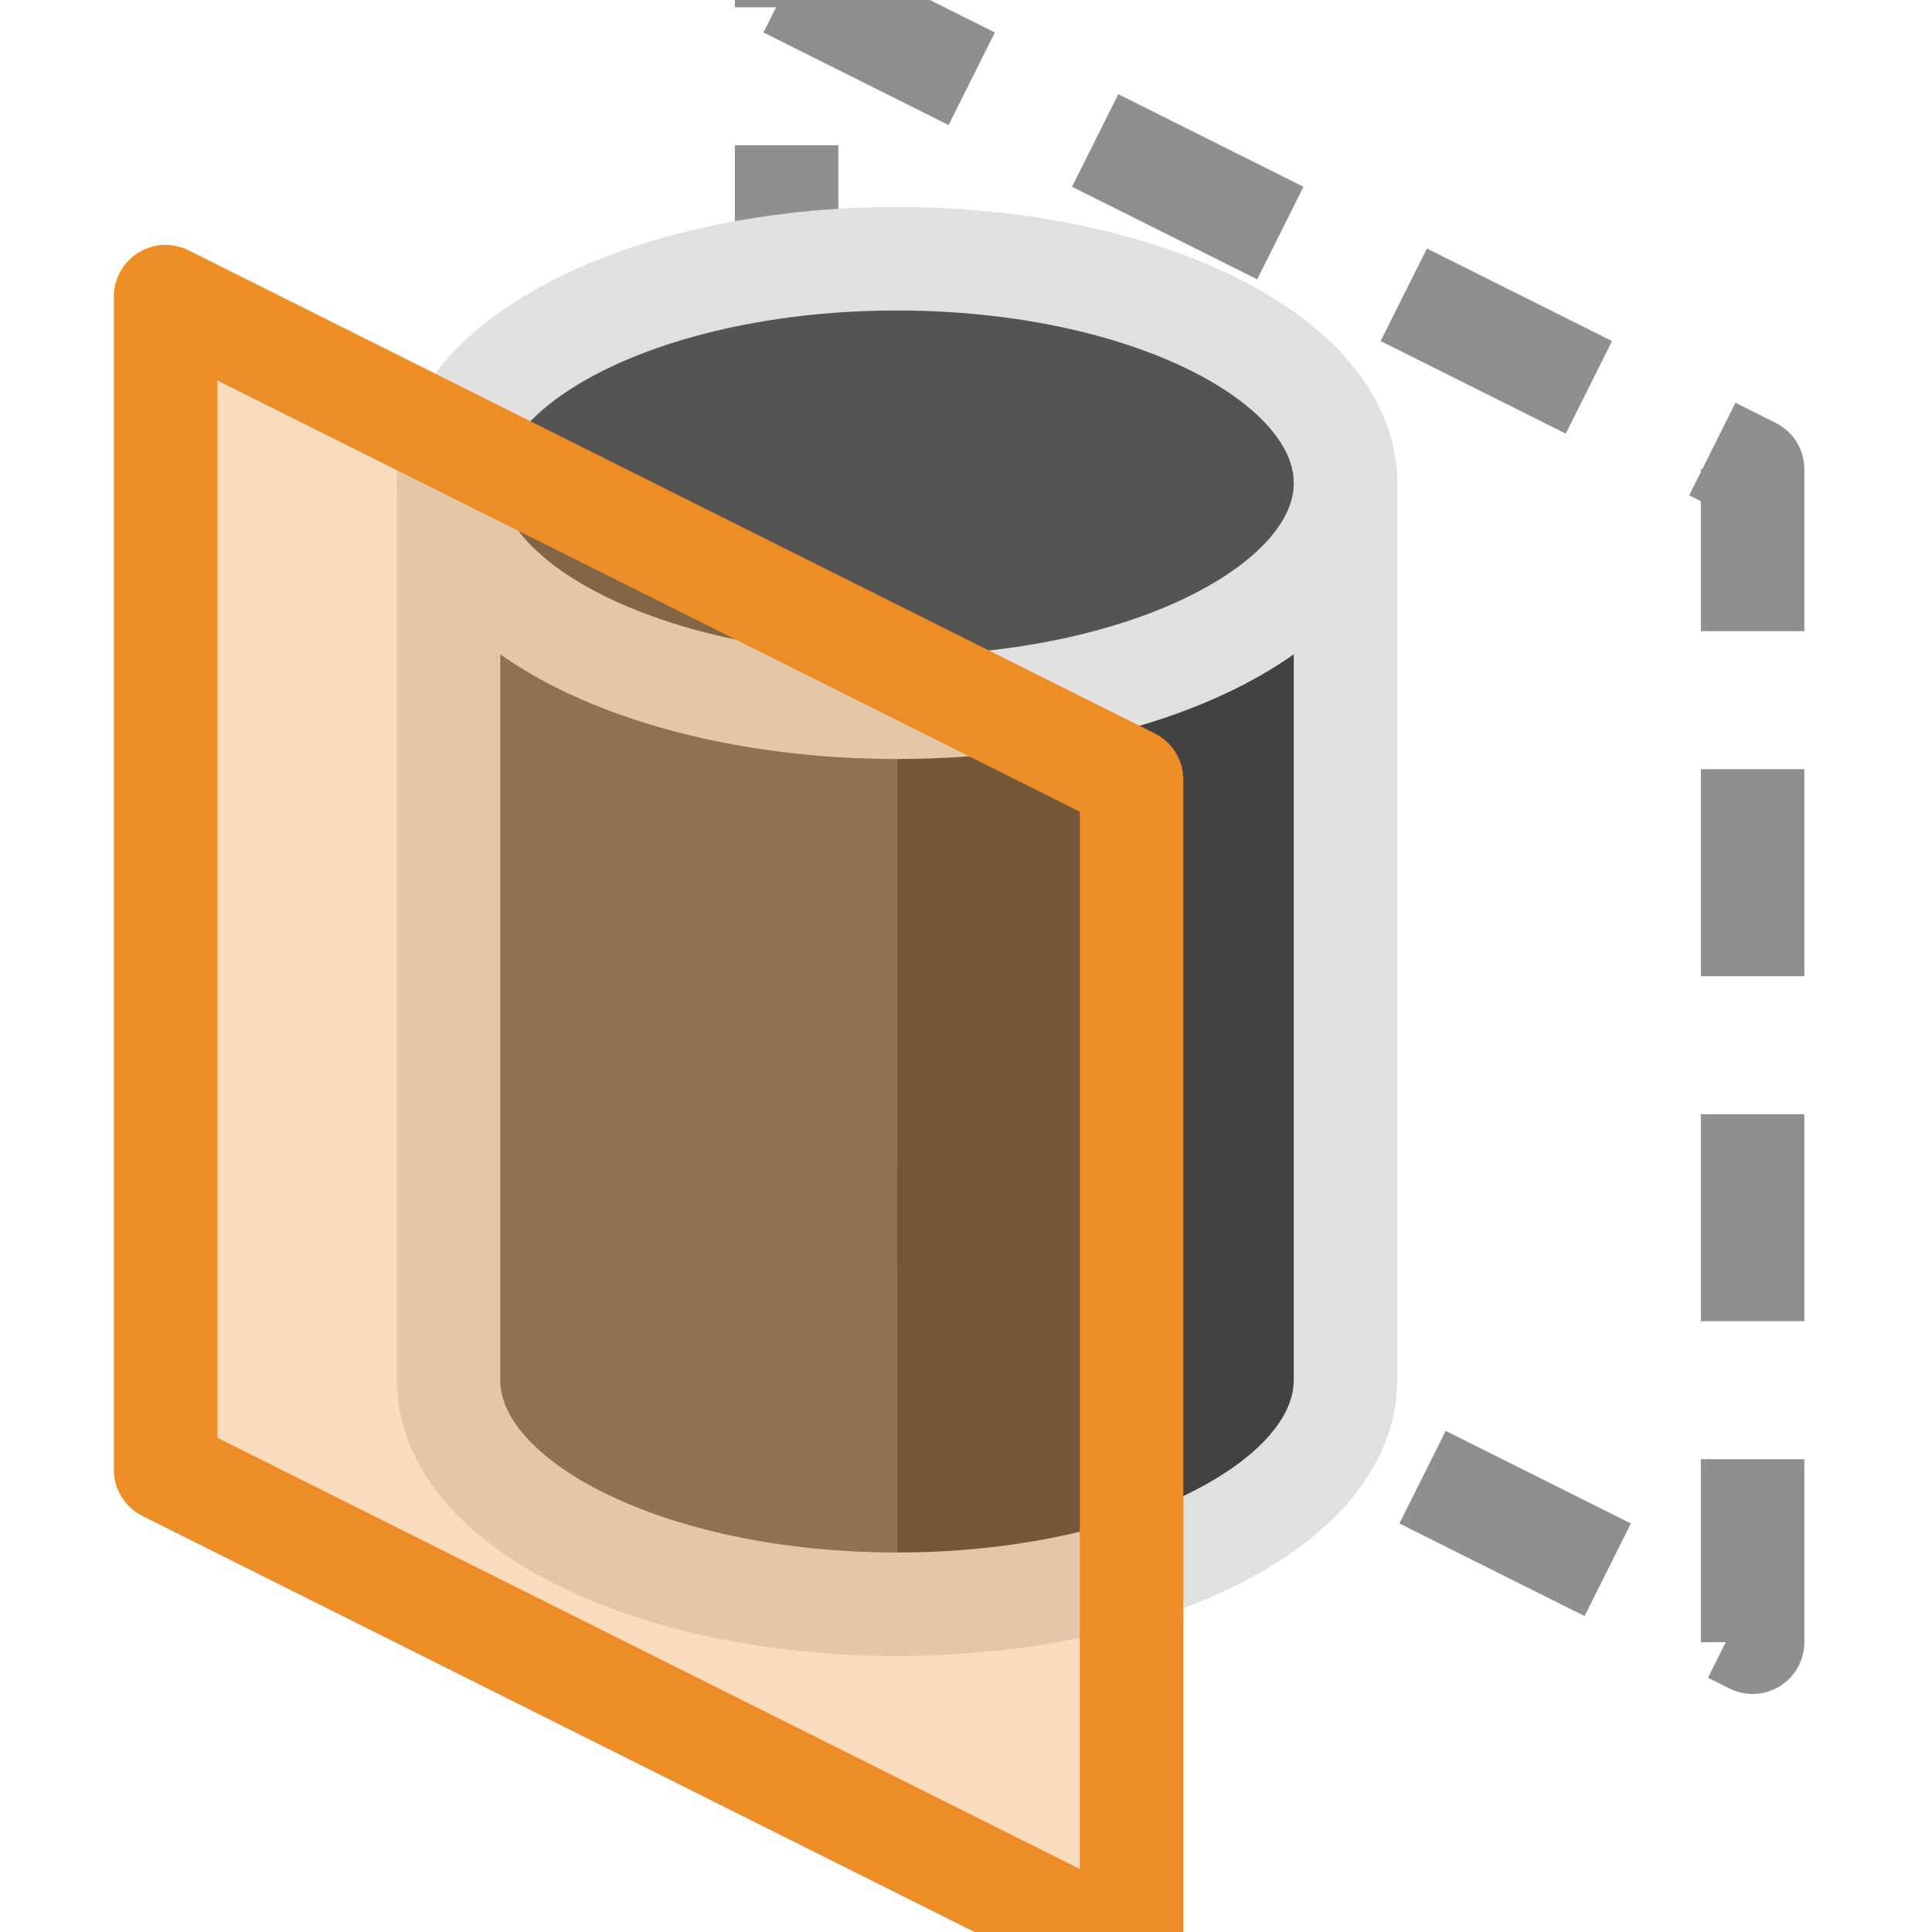
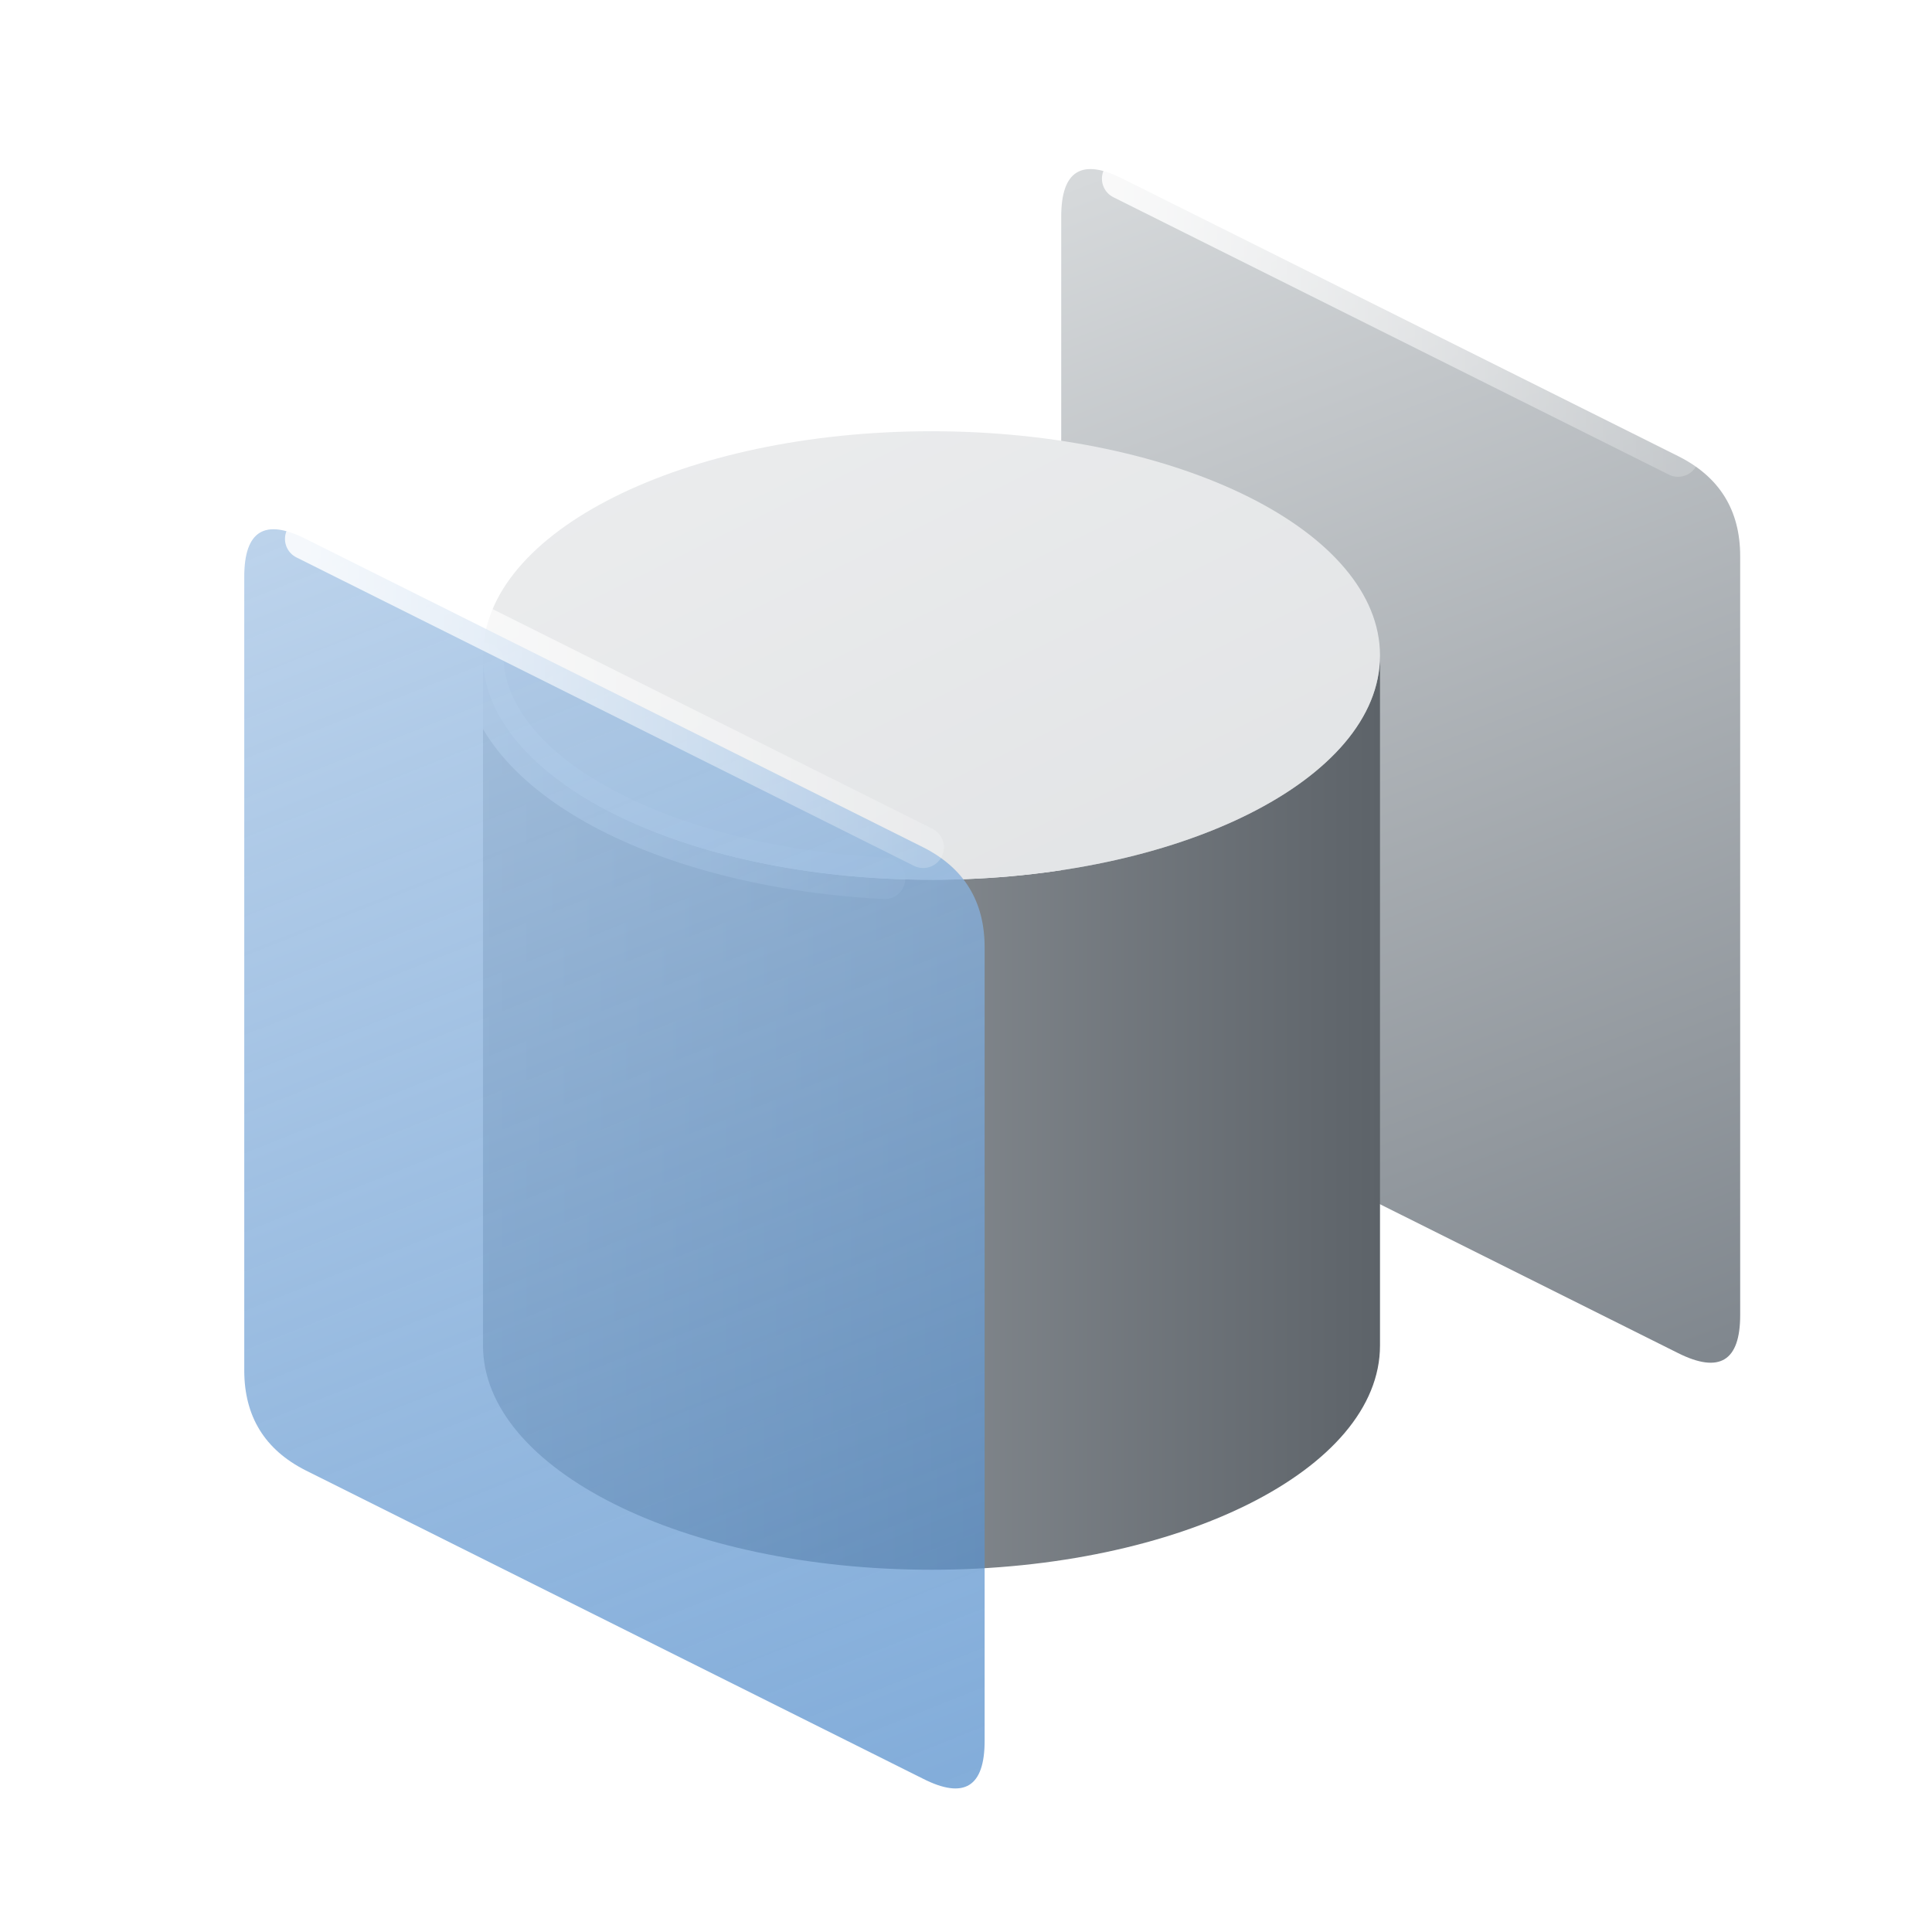
- <svg xmlns="http://www.w3.org/2000/svg" viewBox="0 0 28 28" fill="none" stroke-linecap="round" stroke-linejoin="round">
-   <path d="M11.4 -0.2 L25.4 6.8 L25.4 23.8 L11.4 16.8Z" stroke="#8F8F8F" stroke-width="1.5" stroke-dasharray="3 2" stroke-linecap="butt" />
-   <path d="M6.5 7V20A6.5 3.25 0 0 0 13 23.25V10.25A6.5 3.25 0 0 1 6.5 7Z" fill="#666666" />
-   <path d="M19.5 7V20A6.5 3.25 0 0 1 13 23.25V10.25A6.5 3.25 0 0 0 19.5 7Z" fill="#424242" />
-   <ellipse cx="13" cy="7" rx="6.5" ry="3.25" fill="#545454" />
-   <path d="M6.5 7V20A6.5 3.25 0 0 0 19.5 20V7" stroke="#E0E0E0" stroke-width="1.5" />
-   <ellipse cx="13" cy="7" rx="6.5" ry="3.25" stroke="#E0E0E0" stroke-width="1.5" />
-   <path d="M2.4 4.3 L16.4 11.3 L16.4 28.3 L2.4 21.3Z" fill="#ED8D26" fill-opacity=".3" />
-   <path d="M2.4 4.3 L16.4 11.3 L16.4 28.3 L2.4 21.3Z" stroke="#ED8D26" stroke-width="1.5" />
+ <svg xmlns="http://www.w3.org/2000/svg" viewBox="0 0 28 28" fill="none" stroke-linecap="round" stroke-linejoin="round" data-lit="2">
+   <defs>
+     <linearGradient id="g-PL-tanparallel-sp" gradientUnits="userSpaceOnUse" x1="16.85" y1="2.14" x2="23.74" y2="20.06">
+       <stop offset="0" stop-color="#D6D9DB" />
+       <stop offset="1" stop-color="#80878E" />
+     </linearGradient>
+     <linearGradient id="g-PL-tanparallel-hl" gradientUnits="userSpaceOnUse" x1="16.27" y1="0" x2="24.32" y2="0">
+       <stop offset="0" stop-color="#FFFFFF" stop-opacity="0.85" />
+       <stop offset="1" stop-color="#FFFFFF" stop-opacity="0.2" />
+     </linearGradient>
+     <linearGradient id="g-PL-tanparallel-sc" gradientUnits="userSpaceOnUse" x1="7" y1="0" x2="20" y2="0">
+       <stop offset="0" stop-color="#A6ABB0" />
+       <stop offset="1" stop-color="#5D6369" />
+     </linearGradient>
+     <linearGradient id="g-PL-tanparallel-st" x1="0" y1="0" x2="1" y2="1">
+       <stop offset="0" stop-color="#ECEDEE" />
+       <stop offset="1" stop-color="#E1E3E5" />
+     </linearGradient>
+     <linearGradient id="g-PL-tanparallel-hl2" gradientUnits="userSpaceOnUse" x1="7" y1="0" x2="12.82" y2="0">
+       <stop offset="0" stop-color="#FFFFFF" stop-opacity="0.75" />
+       <stop offset="1" stop-color="#FFFFFF" stop-opacity="0.2" />
+     </linearGradient>
+     <linearGradient id="g-PL-tanparallel-apg" gradientUnits="userSpaceOnUse" x1="5.15" y1="7.36" x2="12.66" y2="26.23">
+       <stop offset="0" stop-color="#B0CBE8" stop-opacity="0.85" />
+       <stop offset="1" stop-color="#4E8ACA" stop-opacity="0.7" />
+     </linearGradient>
+     <linearGradient id="g-PL-tanparallel-hl3" gradientUnits="userSpaceOnUse" x1="4.43" y1="0" x2="13.38" y2="0">
+       <stop offset="0" stop-color="#FFFFFF" stop-opacity="0.85" />
+       <stop offset="1" stop-color="#FFFFFF" stop-opacity="0.2" />
+     </linearGradient>
+   </defs>
+   <path d="M15.38 3.14Q15.38 2.14 16.27 2.59L24.32 6.61Q25.22 7.06 25.22 8.06L25.22 19.06Q25.22 20.06 24.32 19.61L16.27 15.59Q15.38 15.14 15.38 14.14Z" fill="url(#g-PL-tanparallel-sp)" />
+   <path d="M16.27 2.59L24.32 6.61" stroke="url(#g-PL-tanparallel-hl)" stroke-width="0.6" />
+   <path d="M20 9.5A6.5 3.25 0 0 1 7 9.5L7 19.5A6.5 3.25 0 0 0 20 19.5Z" fill="url(#g-PL-tanparallel-sc)" />
+   <ellipse cx="13.5" cy="9.5" rx="6.5" ry="3.25" fill="url(#g-PL-tanparallel-st)" />
+   <path d="M7 9.61A6.5 3.25 0 0 0 12.82 12.73" stroke="url(#g-PL-tanparallel-hl2)" stroke-width="0.6" />
+   <path d="M3.54 8.36Q3.54 7.36 4.43 7.81L13.38 12.28Q14.27 12.73 14.27 13.73L14.27 25.23Q14.27 26.23 13.38 25.78L4.43 21.31Q3.54 20.86 3.54 19.86Z" fill="url(#g-PL-tanparallel-apg)" />
+   <path d="M4.43 7.81L13.38 12.28" stroke="url(#g-PL-tanparallel-hl3)" stroke-width="0.6" />
</svg>
